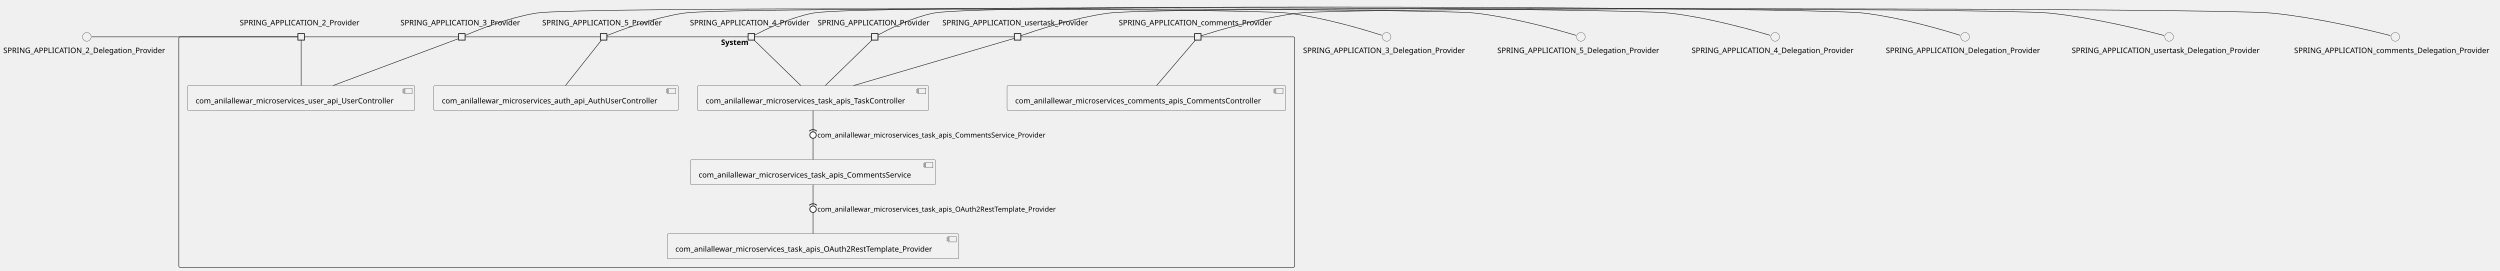
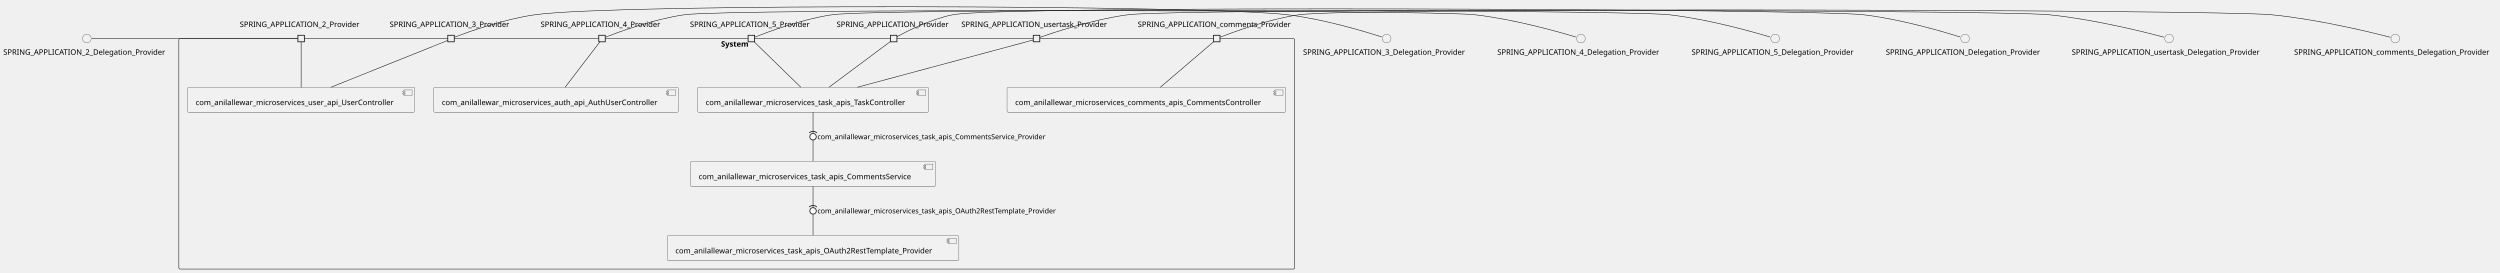
- <svg xmlns="http://www.w3.org/2000/svg" xmlns:xlink="http://www.w3.org/1999/xlink" contentStyleType="text/css" height="500px" preserveAspectRatio="none" style="width:4620px;height:500px;background:#FFFFFF;" version="1.1" viewBox="0 0 4620 500" width="4620px" zoomAndPan="magnify">
+ <svg xmlns="http://www.w3.org/2000/svg" xmlns:xlink="http://www.w3.org/1999/xlink" contentStyleType="text/css" height="503px" preserveAspectRatio="none" style="width:4620px;height:503px;background:#FFFFFF;" version="1.1" viewBox="0 0 4620 503" width="4620px" zoomAndPan="magnify">
  <defs />
  <g>
    <g id="cluster_System">
-       <rect fill="none" height="426" rx="2.5" ry="2.5" style="stroke:#181818;stroke-width:1.0;" width="2062" x="330.5" y="68.11" />
-       <text fill="#000000" font-family="sans-serif" font-size="14" font-weight="bold" lengthAdjust="spacing" textLength="58" x="1332.5" y="83.105">System</text>
+       <rect fill="none" height="426" rx="2.5" ry="2.5" style="stroke:#181818;stroke-width:1.0;" width="2062" x="330.5" y="71.23" />
+       <text fill="#000000" font-family="sans-serif" font-size="14" font-weight="bold" lengthAdjust="spacing" textLength="58" x="1332.5" y="86.225">System</text>
    </g>
    <g id="elem_com_anilallewar_microservices_auth_api_AuthUserController">
-       <a href="anilallewar-microservices-basics-spring-boot.repository#_pzXi2rBVEe-RJLcM50XjVQ" target="_top" title="anilallewar-microservices-basics-spring-boot.repository#_pzXi2rBVEe-RJLcM50XjVQ" xlink:actuate="onRequest" xlink:href="anilallewar-microservices-basics-spring-boot.repository#_pzXi2rBVEe-RJLcM50XjVQ" xlink:show="new" xlink:title="anilallewar-microservices-basics-spring-boot.repository#_pzXi2rBVEe-RJLcM50XjVQ" xlink:type="simple">
-         <rect fill="#F1F1F1" height="46.297" rx="2.5" ry="2.5" style="stroke:#181818;stroke-width:0.5;" width="452" x="801.5" y="158.11" />
-         <rect fill="#F1F1F1" height="10" style="stroke:#181818;stroke-width:0.5;" width="15" x="1233.5" y="163.11" />
-         <rect fill="#F1F1F1" height="2" style="stroke:#181818;stroke-width:0.5;" width="4" x="1231.5" y="165.11" />
-         <rect fill="#F1F1F1" height="2" style="stroke:#181818;stroke-width:0.5;" width="4" x="1231.5" y="169.11" />
-         <text fill="#000000" font-family="sans-serif" font-size="14" lengthAdjust="spacing" textLength="412" x="816.5" y="191.105">com_anilallewar_microservices_auth_api_AuthUserController</text>
+       <a href="anilallewar-microservices-basics-spring-boot.repository#_t2F_GrEeEe-RS9X4Yx96HA" target="_top" title="anilallewar-microservices-basics-spring-boot.repository#_t2F_GrEeEe-RS9X4Yx96HA" xlink:actuate="onRequest" xlink:href="anilallewar-microservices-basics-spring-boot.repository#_t2F_GrEeEe-RS9X4Yx96HA" xlink:show="new" xlink:title="anilallewar-microservices-basics-spring-boot.repository#_t2F_GrEeEe-RS9X4Yx96HA" xlink:type="simple">
+         <rect fill="#F1F1F1" height="46.297" rx="2.5" ry="2.5" style="stroke:#181818;stroke-width:0.5;" width="452" x="801.5" y="161.23" />
+         <rect fill="#F1F1F1" height="10" style="stroke:#181818;stroke-width:0.5;" width="15" x="1233.5" y="166.23" />
+         <rect fill="#F1F1F1" height="2" style="stroke:#181818;stroke-width:0.5;" width="4" x="1231.5" y="168.23" />
+         <rect fill="#F1F1F1" height="2" style="stroke:#181818;stroke-width:0.5;" width="4" x="1231.5" y="172.23" />
+         <text fill="#000000" font-family="sans-serif" font-size="14" lengthAdjust="spacing" textLength="412" x="816.5" y="194.225">com_anilallewar_microservices_auth_api_AuthUserController</text>
      </a>
    </g>
    <g id="elem_com_anilallewar_microservices_comments_apis_CommentsController">
-       <a href="anilallewar-microservices-basics-spring-boot.repository#_pzXi2rBVEe-RJLcM50XjVQ" target="_top" title="anilallewar-microservices-basics-spring-boot.repository#_pzXi2rBVEe-RJLcM50XjVQ" xlink:actuate="onRequest" xlink:href="anilallewar-microservices-basics-spring-boot.repository#_pzXi2rBVEe-RJLcM50XjVQ" xlink:show="new" xlink:title="anilallewar-microservices-basics-spring-boot.repository#_pzXi2rBVEe-RJLcM50XjVQ" xlink:type="simple">
-         <rect fill="#F1F1F1" height="46.297" rx="2.5" ry="2.5" style="stroke:#181818;stroke-width:0.5;" width="515" x="1861" y="158.11" />
-         <rect fill="#F1F1F1" height="10" style="stroke:#181818;stroke-width:0.5;" width="15" x="2356" y="163.11" />
-         <rect fill="#F1F1F1" height="2" style="stroke:#181818;stroke-width:0.5;" width="4" x="2354" y="165.11" />
-         <rect fill="#F1F1F1" height="2" style="stroke:#181818;stroke-width:0.5;" width="4" x="2354" y="169.11" />
-         <text fill="#000000" font-family="sans-serif" font-size="14" lengthAdjust="spacing" textLength="475" x="1876" y="191.105">com_anilallewar_microservices_comments_apis_CommentsController</text>
+       <a href="anilallewar-microservices-basics-spring-boot.repository#_t2F_GrEeEe-RS9X4Yx96HA" target="_top" title="anilallewar-microservices-basics-spring-boot.repository#_t2F_GrEeEe-RS9X4Yx96HA" xlink:actuate="onRequest" xlink:href="anilallewar-microservices-basics-spring-boot.repository#_t2F_GrEeEe-RS9X4Yx96HA" xlink:show="new" xlink:title="anilallewar-microservices-basics-spring-boot.repository#_t2F_GrEeEe-RS9X4Yx96HA" xlink:type="simple">
+         <rect fill="#F1F1F1" height="46.297" rx="2.5" ry="2.5" style="stroke:#181818;stroke-width:0.5;" width="515" x="1861" y="161.23" />
+         <rect fill="#F1F1F1" height="10" style="stroke:#181818;stroke-width:0.5;" width="15" x="2356" y="166.23" />
+         <rect fill="#F1F1F1" height="2" style="stroke:#181818;stroke-width:0.5;" width="4" x="2354" y="168.23" />
+         <rect fill="#F1F1F1" height="2" style="stroke:#181818;stroke-width:0.5;" width="4" x="2354" y="172.23" />
+         <text fill="#000000" font-family="sans-serif" font-size="14" lengthAdjust="spacing" textLength="475" x="1876" y="194.225">com_anilallewar_microservices_comments_apis_CommentsController</text>
      </a>
    </g>
    <g id="elem_com_anilallewar_microservices_task_apis_CommentsService">
-       <a href="anilallewar-microservices-basics-spring-boot.repository#_pzXi2rBVEe-RJLcM50XjVQ" target="_top" title="anilallewar-microservices-basics-spring-boot.repository#_pzXi2rBVEe-RJLcM50XjVQ" xlink:actuate="onRequest" xlink:href="anilallewar-microservices-basics-spring-boot.repository#_pzXi2rBVEe-RJLcM50XjVQ" xlink:show="new" xlink:title="anilallewar-microservices-basics-spring-boot.repository#_pzXi2rBVEe-RJLcM50XjVQ" xlink:type="simple">
-         <rect fill="#F1F1F1" height="46.297" rx="2.5" ry="2.5" style="stroke:#181818;stroke-width:0.5;" width="453" x="1276" y="295.11" />
-         <rect fill="#F1F1F1" height="10" style="stroke:#181818;stroke-width:0.5;" width="15" x="1709" y="300.11" />
-         <rect fill="#F1F1F1" height="2" style="stroke:#181818;stroke-width:0.5;" width="4" x="1707" y="302.11" />
-         <rect fill="#F1F1F1" height="2" style="stroke:#181818;stroke-width:0.5;" width="4" x="1707" y="306.11" />
-         <text fill="#000000" font-family="sans-serif" font-size="14" lengthAdjust="spacing" textLength="413" x="1291" y="328.105">com_anilallewar_microservices_task_apis_CommentsService</text>
+       <a href="anilallewar-microservices-basics-spring-boot.repository#_t2F_GrEeEe-RS9X4Yx96HA" target="_top" title="anilallewar-microservices-basics-spring-boot.repository#_t2F_GrEeEe-RS9X4Yx96HA" xlink:actuate="onRequest" xlink:href="anilallewar-microservices-basics-spring-boot.repository#_t2F_GrEeEe-RS9X4Yx96HA" xlink:show="new" xlink:title="anilallewar-microservices-basics-spring-boot.repository#_t2F_GrEeEe-RS9X4Yx96HA" xlink:type="simple">
+         <rect fill="#F1F1F1" height="46.297" rx="2.5" ry="2.5" style="stroke:#181818;stroke-width:0.5;" width="453" x="1276" y="298.23" />
+         <rect fill="#F1F1F1" height="10" style="stroke:#181818;stroke-width:0.5;" width="15" x="1709" y="303.23" />
+         <rect fill="#F1F1F1" height="2" style="stroke:#181818;stroke-width:0.5;" width="4" x="1707" y="305.23" />
+         <rect fill="#F1F1F1" height="2" style="stroke:#181818;stroke-width:0.5;" width="4" x="1707" y="309.23" />
+         <text fill="#000000" font-family="sans-serif" font-size="14" lengthAdjust="spacing" textLength="413" x="1291" y="331.225">com_anilallewar_microservices_task_apis_CommentsService</text>
      </a>
    </g>
    <g id="elem_com_anilallewar_microservices_task_apis_OAuth2RestTemplate_Provider">
-       <a href="anilallewar-microservices-basics-spring-boot.repository#_pzXi2rBVEe-RJLcM50XjVQ" target="_top" title="anilallewar-microservices-basics-spring-boot.repository#_pzXi2rBVEe-RJLcM50XjVQ" xlink:actuate="onRequest" xlink:href="anilallewar-microservices-basics-spring-boot.repository#_pzXi2rBVEe-RJLcM50XjVQ" xlink:show="new" xlink:title="anilallewar-microservices-basics-spring-boot.repository#_pzXi2rBVEe-RJLcM50XjVQ" xlink:type="simple">
-         <rect fill="#F1F1F1" height="46.297" rx="2.5" ry="2.5" style="stroke:#181818;stroke-width:0.5;" width="539" x="1233" y="432.11" />
-         <rect fill="#F1F1F1" height="10" style="stroke:#181818;stroke-width:0.5;" width="15" x="1752" y="437.11" />
-         <rect fill="#F1F1F1" height="2" style="stroke:#181818;stroke-width:0.5;" width="4" x="1750" y="439.11" />
-         <rect fill="#F1F1F1" height="2" style="stroke:#181818;stroke-width:0.5;" width="4" x="1750" y="443.11" />
-         <text fill="#000000" font-family="sans-serif" font-size="14" lengthAdjust="spacing" textLength="499" x="1248" y="465.105">com_anilallewar_microservices_task_apis_OAuth2RestTemplate_Provider</text>
+       <a href="anilallewar-microservices-basics-spring-boot.repository#_t2F_GrEeEe-RS9X4Yx96HA" target="_top" title="anilallewar-microservices-basics-spring-boot.repository#_t2F_GrEeEe-RS9X4Yx96HA" xlink:actuate="onRequest" xlink:href="anilallewar-microservices-basics-spring-boot.repository#_t2F_GrEeEe-RS9X4Yx96HA" xlink:show="new" xlink:title="anilallewar-microservices-basics-spring-boot.repository#_t2F_GrEeEe-RS9X4Yx96HA" xlink:type="simple">
+         <rect fill="#F1F1F1" height="46.297" rx="2.5" ry="2.5" style="stroke:#181818;stroke-width:0.5;" width="539" x="1233" y="435.23" />
+         <rect fill="#F1F1F1" height="10" style="stroke:#181818;stroke-width:0.5;" width="15" x="1752" y="440.23" />
+         <rect fill="#F1F1F1" height="2" style="stroke:#181818;stroke-width:0.5;" width="4" x="1750" y="442.23" />
+         <rect fill="#F1F1F1" height="2" style="stroke:#181818;stroke-width:0.5;" width="4" x="1750" y="446.23" />
+         <text fill="#000000" font-family="sans-serif" font-size="14" lengthAdjust="spacing" textLength="499" x="1248" y="468.225">com_anilallewar_microservices_task_apis_OAuth2RestTemplate_Provider</text>
      </a>
    </g>
    <g id="elem_com_anilallewar_microservices_task_apis_TaskController">
-       <a href="anilallewar-microservices-basics-spring-boot.repository#_pzXi2rBVEe-RJLcM50XjVQ" target="_top" title="anilallewar-microservices-basics-spring-boot.repository#_pzXi2rBVEe-RJLcM50XjVQ" xlink:actuate="onRequest" xlink:href="anilallewar-microservices-basics-spring-boot.repository#_pzXi2rBVEe-RJLcM50XjVQ" xlink:show="new" xlink:title="anilallewar-microservices-basics-spring-boot.repository#_pzXi2rBVEe-RJLcM50XjVQ" xlink:type="simple">
-         <rect fill="#F1F1F1" height="46.297" rx="2.5" ry="2.5" style="stroke:#181818;stroke-width:0.5;" width="427" x="1289" y="158.11" />
-         <rect fill="#F1F1F1" height="10" style="stroke:#181818;stroke-width:0.5;" width="15" x="1696" y="163.11" />
-         <rect fill="#F1F1F1" height="2" style="stroke:#181818;stroke-width:0.5;" width="4" x="1694" y="165.11" />
-         <rect fill="#F1F1F1" height="2" style="stroke:#181818;stroke-width:0.5;" width="4" x="1694" y="169.11" />
-         <text fill="#000000" font-family="sans-serif" font-size="14" lengthAdjust="spacing" textLength="387" x="1304" y="191.105">com_anilallewar_microservices_task_apis_TaskController</text>
+       <a href="anilallewar-microservices-basics-spring-boot.repository#_t2F_GrEeEe-RS9X4Yx96HA" target="_top" title="anilallewar-microservices-basics-spring-boot.repository#_t2F_GrEeEe-RS9X4Yx96HA" xlink:actuate="onRequest" xlink:href="anilallewar-microservices-basics-spring-boot.repository#_t2F_GrEeEe-RS9X4Yx96HA" xlink:show="new" xlink:title="anilallewar-microservices-basics-spring-boot.repository#_t2F_GrEeEe-RS9X4Yx96HA" xlink:type="simple">
+         <rect fill="#F1F1F1" height="46.297" rx="2.5" ry="2.5" style="stroke:#181818;stroke-width:0.5;" width="427" x="1289" y="161.23" />
+         <rect fill="#F1F1F1" height="10" style="stroke:#181818;stroke-width:0.5;" width="15" x="1696" y="166.23" />
+         <rect fill="#F1F1F1" height="2" style="stroke:#181818;stroke-width:0.5;" width="4" x="1694" y="168.23" />
+         <rect fill="#F1F1F1" height="2" style="stroke:#181818;stroke-width:0.5;" width="4" x="1694" y="172.23" />
+         <text fill="#000000" font-family="sans-serif" font-size="14" lengthAdjust="spacing" textLength="387" x="1304" y="194.225">com_anilallewar_microservices_task_apis_TaskController</text>
      </a>
    </g>
    <g id="elem_com_anilallewar_microservices_user_api_UserController">
-       <a href="anilallewar-microservices-basics-spring-boot.repository#_pzXi2rBVEe-RJLcM50XjVQ" target="_top" title="anilallewar-microservices-basics-spring-boot.repository#_pzXi2rBVEe-RJLcM50XjVQ" xlink:actuate="onRequest" xlink:href="anilallewar-microservices-basics-spring-boot.repository#_pzXi2rBVEe-RJLcM50XjVQ" xlink:show="new" xlink:title="anilallewar-microservices-basics-spring-boot.repository#_pzXi2rBVEe-RJLcM50XjVQ" xlink:type="simple">
-         <rect fill="#F1F1F1" height="46.297" rx="2.5" ry="2.5" style="stroke:#181818;stroke-width:0.5;" width="420" x="346.5" y="158.11" />
-         <rect fill="#F1F1F1" height="10" style="stroke:#181818;stroke-width:0.5;" width="15" x="746.5" y="163.11" />
-         <rect fill="#F1F1F1" height="2" style="stroke:#181818;stroke-width:0.5;" width="4" x="744.5" y="165.11" />
-         <rect fill="#F1F1F1" height="2" style="stroke:#181818;stroke-width:0.5;" width="4" x="744.5" y="169.11" />
-         <text fill="#000000" font-family="sans-serif" font-size="14" lengthAdjust="spacing" textLength="380" x="361.5" y="191.105">com_anilallewar_microservices_user_api_UserController</text>
+       <a href="anilallewar-microservices-basics-spring-boot.repository#_t2F_GrEeEe-RS9X4Yx96HA" target="_top" title="anilallewar-microservices-basics-spring-boot.repository#_t2F_GrEeEe-RS9X4Yx96HA" xlink:actuate="onRequest" xlink:href="anilallewar-microservices-basics-spring-boot.repository#_t2F_GrEeEe-RS9X4Yx96HA" xlink:show="new" xlink:title="anilallewar-microservices-basics-spring-boot.repository#_t2F_GrEeEe-RS9X4Yx96HA" xlink:type="simple">
+         <rect fill="#F1F1F1" height="46.297" rx="2.5" ry="2.5" style="stroke:#181818;stroke-width:0.5;" width="420" x="346.5" y="161.23" />
+         <rect fill="#F1F1F1" height="10" style="stroke:#181818;stroke-width:0.5;" width="15" x="746.5" y="166.23" />
+         <rect fill="#F1F1F1" height="2" style="stroke:#181818;stroke-width:0.5;" width="4" x="744.5" y="168.23" />
+         <rect fill="#F1F1F1" height="2" style="stroke:#181818;stroke-width:0.5;" width="4" x="744.5" y="172.23" />
+         <text fill="#000000" font-family="sans-serif" font-size="14" lengthAdjust="spacing" textLength="380" x="361.5" y="194.225">com_anilallewar_microservices_user_api_UserController</text>
      </a>
    </g>
-     <text fill="#000000" font-family="sans-serif" font-size="14" lengthAdjust="spacing" textLength="227" x="443" y="46.808">SPRING_APPLICATION_2_Provider</text>
-     <rect fill="#F1F1F1" height="12" style="stroke:#181818;stroke-width:1.5;" width="12" x="550.5" y="62.11" />
-     <text fill="#000000" font-family="sans-serif" font-size="14" lengthAdjust="spacing" textLength="227" x="740" y="46.808">SPRING_APPLICATION_3_Provider</text>
-     <rect fill="#F1F1F1" height="12" style="stroke:#181818;stroke-width:1.5;" width="12" x="847.5" y="62.11" />
-     <text fill="#000000" font-family="sans-serif" font-size="14" lengthAdjust="spacing" textLength="227" x="1275" y="46.808">SPRING_APPLICATION_4_Provider</text>
-     <rect fill="#F1F1F1" height="12" style="stroke:#181818;stroke-width:1.5;" width="12" x="1382.5" y="62.11" />
-     <text fill="#000000" font-family="sans-serif" font-size="14" lengthAdjust="spacing" textLength="227" x="1002" y="46.808">SPRING_APPLICATION_5_Provider</text>
-     <rect fill="#F1F1F1" height="12" style="stroke:#181818;stroke-width:1.5;" width="12" x="1109.5" y="62.11" />
-     <text fill="#000000" font-family="sans-serif" font-size="14" lengthAdjust="spacing" textLength="211" x="1511" y="46.808">SPRING_APPLICATION_Provider</text>
-     <rect fill="#F1F1F1" height="12" style="stroke:#181818;stroke-width:1.5;" width="12" x="1610.5" y="62.11" />
-     <text fill="#000000" font-family="sans-serif" font-size="14" lengthAdjust="spacing" textLength="292" x="2067.5" y="46.808">SPRING_APPLICATION_comments_Provider</text>
-     <rect fill="#F1F1F1" height="12" style="stroke:#181818;stroke-width:1.5;" width="12" x="2207.5" y="62.11" />
-     <text fill="#000000" font-family="sans-serif" font-size="14" lengthAdjust="spacing" textLength="278" x="1741.5" y="46.808">SPRING_APPLICATION_usertask_Provider</text>
-     <rect fill="#F1F1F1" height="12" style="stroke:#181818;stroke-width:1.5;" width="12" x="1874.5" y="62.11" />
+     <text fill="#000000" font-family="sans-serif" font-size="14" lengthAdjust="spacing" textLength="227" x="443" y="49.928">SPRING_APPLICATION_2_Provider</text>
+     <rect fill="#F1F1F1" height="12" style="stroke:#181818;stroke-width:1.5;" width="12" x="550.5" y="65.23" />
+     <text fill="#000000" font-family="sans-serif" font-size="14" lengthAdjust="spacing" textLength="227" x="720" y="49.928">SPRING_APPLICATION_3_Provider</text>
+     <rect fill="#F1F1F1" height="12" style="stroke:#181818;stroke-width:1.5;" width="12" x="827.5" y="65.23" />
+     <text fill="#000000" font-family="sans-serif" font-size="14" lengthAdjust="spacing" textLength="227" x="999" y="49.928">SPRING_APPLICATION_4_Provider</text>
+     <rect fill="#F1F1F1" height="12" style="stroke:#181818;stroke-width:1.5;" width="12" x="1106.5" y="65.23" />
+     <text fill="#000000" font-family="sans-serif" font-size="14" lengthAdjust="spacing" textLength="227" x="1275" y="49.928">SPRING_APPLICATION_5_Provider</text>
+     <rect fill="#F1F1F1" height="12" style="stroke:#181818;stroke-width:1.5;" width="12" x="1382.5" y="65.23" />
+     <text fill="#000000" font-family="sans-serif" font-size="14" lengthAdjust="spacing" textLength="211" x="1546" y="49.928">SPRING_APPLICATION_Provider</text>
+     <rect fill="#F1F1F1" height="12" style="stroke:#181818;stroke-width:1.5;" width="12" x="1645.5" y="65.23" />
+     <text fill="#000000" font-family="sans-serif" font-size="14" lengthAdjust="spacing" textLength="292" x="2102.5" y="49.928">SPRING_APPLICATION_comments_Provider</text>
+     <rect fill="#F1F1F1" height="12" style="stroke:#181818;stroke-width:1.5;" width="12" x="2242.5" y="65.23" />
+     <text fill="#000000" font-family="sans-serif" font-size="14" lengthAdjust="spacing" textLength="278" x="1776.5" y="49.928">SPRING_APPLICATION_usertask_Provider</text>
+     <rect fill="#F1F1F1" height="12" style="stroke:#181818;stroke-width:1.5;" width="12" x="1909.5" y="65.23" />
    <g id="elem_SPRING_APPLICATION_2_Delegation_Provider">
-       <ellipse cx="160.5" cy="68.11" fill="#F1F1F1" rx="8" ry="8" style="stroke:#181818;stroke-width:0.5;" />
-       <text fill="#000000" font-family="sans-serif" font-size="14" lengthAdjust="spacing" textLength="309" x="6" y="98.105">SPRING_APPLICATION_2_Delegation_Provider</text>
+       <ellipse cx="160.5" cy="71.23" fill="#F1F1F1" rx="8" ry="8" style="stroke:#181818;stroke-width:0.5;" />
+       <text fill="#000000" font-family="sans-serif" font-size="14" lengthAdjust="spacing" textLength="309" x="6" y="101.225">SPRING_APPLICATION_2_Delegation_Provider</text>
    </g>
    <g id="elem_SPRING_APPLICATION_3_Delegation_Provider">
-       <ellipse cx="2562.5" cy="68.11" fill="#F1F1F1" rx="8" ry="8" style="stroke:#181818;stroke-width:0.5;" />
-       <text fill="#000000" font-family="sans-serif" font-size="14" lengthAdjust="spacing" textLength="309" x="2408" y="98.105">SPRING_APPLICATION_3_Delegation_Provider</text>
+       <ellipse cx="2562.5" cy="71.23" fill="#F1F1F1" rx="8" ry="8" style="stroke:#181818;stroke-width:0.5;" />
+       <text fill="#000000" font-family="sans-serif" font-size="14" lengthAdjust="spacing" textLength="309" x="2408" y="101.225">SPRING_APPLICATION_3_Delegation_Provider</text>
    </g>
    <g id="elem_SPRING_APPLICATION_4_Delegation_Provider">
-       <ellipse cx="3280.5" cy="68.11" fill="#F1F1F1" rx="8" ry="8" style="stroke:#181818;stroke-width:0.5;" />
-       <text fill="#000000" font-family="sans-serif" font-size="14" lengthAdjust="spacing" textLength="309" x="3126" y="98.105">SPRING_APPLICATION_4_Delegation_Provider</text>
+       <ellipse cx="2921.5" cy="71.23" fill="#F1F1F1" rx="8" ry="8" style="stroke:#181818;stroke-width:0.5;" />
+       <text fill="#000000" font-family="sans-serif" font-size="14" lengthAdjust="spacing" textLength="309" x="2767" y="101.225">SPRING_APPLICATION_4_Delegation_Provider</text>
    </g>
    <g id="elem_SPRING_APPLICATION_5_Delegation_Provider">
-       <ellipse cx="2921.5" cy="68.11" fill="#F1F1F1" rx="8" ry="8" style="stroke:#181818;stroke-width:0.5;" />
-       <text fill="#000000" font-family="sans-serif" font-size="14" lengthAdjust="spacing" textLength="309" x="2767" y="98.105">SPRING_APPLICATION_5_Delegation_Provider</text>
+       <ellipse cx="3280.5" cy="71.23" fill="#F1F1F1" rx="8" ry="8" style="stroke:#181818;stroke-width:0.5;" />
+       <text fill="#000000" font-family="sans-serif" font-size="14" lengthAdjust="spacing" textLength="309" x="3126" y="101.225">SPRING_APPLICATION_5_Delegation_Provider</text>
    </g>
    <g id="elem_SPRING_APPLICATION_Delegation_Provider">
-       <ellipse cx="3631.5" cy="68.11" fill="#F1F1F1" rx="8" ry="8" style="stroke:#181818;stroke-width:0.5;" />
-       <text fill="#000000" font-family="sans-serif" font-size="14" lengthAdjust="spacing" textLength="293" x="3485" y="98.105">SPRING_APPLICATION_Delegation_Provider</text>
+       <ellipse cx="3631.5" cy="71.23" fill="#F1F1F1" rx="8" ry="8" style="stroke:#181818;stroke-width:0.5;" />
+       <text fill="#000000" font-family="sans-serif" font-size="14" lengthAdjust="spacing" textLength="293" x="3485" y="101.225">SPRING_APPLICATION_Delegation_Provider</text>
    </g>
    <g id="elem_SPRING_APPLICATION_comments_Delegation_Provider">
-       <ellipse cx="4426.5" cy="68.11" fill="#F1F1F1" rx="8" ry="8" style="stroke:#181818;stroke-width:0.5;" />
-       <text fill="#000000" font-family="sans-serif" font-size="14" lengthAdjust="spacing" textLength="374" x="4239.5" y="98.105">SPRING_APPLICATION_comments_Delegation_Provider</text>
+       <ellipse cx="4426.5" cy="71.23" fill="#F1F1F1" rx="8" ry="8" style="stroke:#181818;stroke-width:0.5;" />
+       <text fill="#000000" font-family="sans-serif" font-size="14" lengthAdjust="spacing" textLength="374" x="4239.5" y="101.225">SPRING_APPLICATION_comments_Delegation_Provider</text>
    </g>
    <g id="elem_SPRING_APPLICATION_usertask_Delegation_Provider">
-       <ellipse cx="4008.5" cy="68.11" fill="#F1F1F1" rx="8" ry="8" style="stroke:#181818;stroke-width:0.5;" />
-       <text fill="#000000" font-family="sans-serif" font-size="14" lengthAdjust="spacing" textLength="360" x="3828.5" y="98.105">SPRING_APPLICATION_usertask_Delegation_Provider</text>
+       <ellipse cx="4008.5" cy="71.23" fill="#F1F1F1" rx="8" ry="8" style="stroke:#181818;stroke-width:0.5;" />
+       <text fill="#000000" font-family="sans-serif" font-size="14" lengthAdjust="spacing" textLength="360" x="3828.5" y="101.225">SPRING_APPLICATION_usertask_Delegation_Provider</text>
    </g>
    <g id="link_SPRING_APPLICATION_2_Delegation_Provider_SPRING_APPLICATION_2_Provider">
-       <path d="M169.73,68.11 C222.11,68.11 508.14,68.11 550.31,68.11 " fill="none" id="SPRING_APPLICATION_2_Delegation_Provider-SPRING_APPLICATION_2_Provider" style="stroke:#181818;stroke-width:1.0;" />
+       <path d="M169.73,71.23 C222.11,71.23 508.14,71.23 550.31,71.23 " fill="none" id="SPRING_APPLICATION_2_Delegation_Provider-SPRING_APPLICATION_2_Provider" style="stroke:#181818;stroke-width:1.0;" />
    </g>
    <g id="link_SPRING_APPLICATION_2_Provider_com_anilallewar_microservices_user_api_UserController">
-       <path d="M556.5,74.17 C556.5,88.76 556.5,131.57 556.5,158.09 " fill="none" id="SPRING_APPLICATION_2_Provider-com_anilallewar_microservices_user_api_UserController" style="stroke:#181818;stroke-width:1.0;" />
+       <path d="M556.5,77.29 C556.5,91.88 556.5,134.69 556.5,161.21 " fill="none" id="SPRING_APPLICATION_2_Provider-com_anilallewar_microservices_user_api_UserController" style="stroke:#181818;stroke-width:1.0;" />
    </g>
    <g id="link_SPRING_APPLICATION_3_Delegation_Provider_SPRING_APPLICATION_3_Provider">
-       <path d="M2553.47,65.14 C2527.03,56.62 2447.32,32.19 2379,24.11 C2302.48,15.06 1068.15,12.31 992,24.11 C939.15,32.3 878.85,57.1 859.68,65.38 " fill="none" id="SPRING_APPLICATION_3_Delegation_Provider-SPRING_APPLICATION_3_Provider" style="stroke:#181818;stroke-width:1.0;" />
+       <path d="M2553.47,68.26 C2527.03,59.74 2447.32,35.31 2379,27.23 C2225.62,9.1 1141.98,6 989,27.23 C929.25,35.52 860.18,60.92 839.59,68.84 " fill="none" id="SPRING_APPLICATION_3_Delegation_Provider-SPRING_APPLICATION_3_Provider" style="stroke:#181818;stroke-width:1.0;" />
    </g>
    <g id="link_SPRING_APPLICATION_3_Provider_com_anilallewar_microservices_user_api_UserController">
-       <path d="M847.3,71.43 C818.02,82.37 691.88,129.51 615.68,157.99 " fill="none" id="SPRING_APPLICATION_3_Provider-com_anilallewar_microservices_user_api_UserController" style="stroke:#181818;stroke-width:1.0;" />
+       <path d="M827.46,74.65 C799.65,85.8 682.32,132.81 611.49,161.2 " fill="none" id="SPRING_APPLICATION_3_Provider-com_anilallewar_microservices_user_api_UserController" style="stroke:#181818;stroke-width:1.0;" />
    </g>
    <g id="link_SPRING_APPLICATION_4_Delegation_Provider_SPRING_APPLICATION_4_Provider">
-       <path d="M3271.22,65.26 C3243.27,56.85 3157.32,32.22 3084,24.11 C2996.7,14.46 1589.36,8.09 1503,24.11 C1459.66,32.15 1411.55,55.96 1394.72,64.77 " fill="none" id="SPRING_APPLICATION_4_Delegation_Provider-SPRING_APPLICATION_4_Provider" style="stroke:#181818;stroke-width:1.0;" />
+       <path d="M2912.22,68.38 C2884.27,59.97 2798.32,35.34 2725,27.23 C2644.38,18.31 1345.31,15.88 1265,27.23 C1206.61,35.48 1139.28,60.69 1118.75,68.73 " fill="none" id="SPRING_APPLICATION_4_Delegation_Provider-SPRING_APPLICATION_4_Provider" style="stroke:#181818;stroke-width:1.0;" />
    </g>
-     <g id="link_SPRING_APPLICATION_4_Provider_com_anilallewar_microservices_task_apis_TaskController">
-       <path d="M1393.69,74.17 C1408.68,88.76 1452.64,131.57 1479.88,158.09 " fill="none" id="SPRING_APPLICATION_4_Provider-com_anilallewar_microservices_task_apis_TaskController" style="stroke:#181818;stroke-width:1.0;" />
+     <g id="link_SPRING_APPLICATION_4_Provider_com_anilallewar_microservices_auth_api_AuthUserController">
+       <path d="M1108.63,77.29 C1097.45,91.88 1064.67,134.69 1044.36,161.21 " fill="none" id="SPRING_APPLICATION_4_Provider-com_anilallewar_microservices_auth_api_AuthUserController" style="stroke:#181818;stroke-width:1.0;" />
    </g>
    <g id="link_SPRING_APPLICATION_5_Delegation_Provider_SPRING_APPLICATION_5_Provider">
-       <path d="M2912.22,65.26 C2884.27,56.85 2798.32,32.22 2725,24.11 C2644.38,15.19 1345.28,12.54 1265,24.11 C1207.69,32.37 1141.73,57.57 1121.62,65.61 " fill="none" id="SPRING_APPLICATION_5_Delegation_Provider-SPRING_APPLICATION_5_Provider" style="stroke:#181818;stroke-width:1.0;" />
+       <path d="M3271.22,68.38 C3243.27,59.97 3157.32,35.34 3084,27.23 C2998.63,17.79 1623.01,14.98 1538,27.23 C1480.69,35.49 1414.73,60.69 1394.62,68.73 " fill="none" id="SPRING_APPLICATION_5_Delegation_Provider-SPRING_APPLICATION_5_Provider" style="stroke:#181818;stroke-width:1.0;" />
    </g>
-     <g id="link_SPRING_APPLICATION_5_Provider_com_anilallewar_microservices_auth_api_AuthUserController">
-       <path d="M1111.49,74.17 C1099.92,88.76 1065.99,131.57 1044.96,158.09 " fill="none" id="SPRING_APPLICATION_5_Provider-com_anilallewar_microservices_auth_api_AuthUserController" style="stroke:#181818;stroke-width:1.0;" />
+     <g id="link_SPRING_APPLICATION_5_Provider_com_anilallewar_microservices_task_apis_TaskController">
+       <path d="M1393.69,77.29 C1408.68,91.88 1452.64,134.69 1479.88,161.21 " fill="none" id="SPRING_APPLICATION_5_Provider-com_anilallewar_microservices_task_apis_TaskController" style="stroke:#181818;stroke-width:1.0;" />
    </g>
    <g id="link_SPRING_APPLICATION_Delegation_Provider_SPRING_APPLICATION_Provider">
-       <path d="M3622.22,65.14 C3595.04,56.62 3513.11,32.18 3443,24.11 C3348.24,13.2 1819.65,6 1726,24.11 C1684.56,32.12 1638.91,55.73 1622.66,64.65 " fill="none" id="SPRING_APPLICATION_Delegation_Provider-SPRING_APPLICATION_Provider" style="stroke:#181818;stroke-width:1.0;" />
+       <path d="M3622.22,68.26 C3595.04,59.74 3513.11,35.3 3443,27.23 C3350.17,16.54 1852.74,9.49 1761,27.23 C1719.56,35.24 1673.91,58.85 1657.66,67.77 " fill="none" id="SPRING_APPLICATION_Delegation_Provider-SPRING_APPLICATION_Provider" style="stroke:#181818;stroke-width:1.0;" />
    </g>
    <g id="link_SPRING_APPLICATION_Provider_com_anilallewar_microservices_task_apis_TaskController">
-       <path d="M1611.31,74.17 C1596.32,88.76 1552.36,131.57 1525.12,158.09 " fill="none" id="SPRING_APPLICATION_Provider-com_anilallewar_microservices_task_apis_TaskController" style="stroke:#181818;stroke-width:1.0;" />
+       <path d="M1645.47,76.72 C1626.69,90.71 1568.3,134.21 1532.21,161.09 " fill="none" id="SPRING_APPLICATION_Provider-com_anilallewar_microservices_task_apis_TaskController" style="stroke:#181818;stroke-width:1.0;" />
    </g>
    <g id="link_SPRING_APPLICATION_comments_Delegation_Provider_SPRING_APPLICATION_comments_Provider">
-       <path d="M4417.41,65.72 C4386.69,57.79 4283.83,32.36 4197,24.11 C4097.67,14.67 2500.12,12.64 2401,24.11 C2328.26,32.53 2242.76,58.74 2219.56,66.15 " fill="none" id="SPRING_APPLICATION_comments_Delegation_Provider-SPRING_APPLICATION_comments_Provider" style="stroke:#181818;stroke-width:1.0;" />
+       <path d="M4417.41,68.84 C4386.69,60.91 4283.83,35.48 4197,27.23 C4097.67,17.79 2499.8,13.26 2401,27.23 C2342.61,35.48 2275.28,60.69 2254.75,68.73 " fill="none" id="SPRING_APPLICATION_comments_Delegation_Provider-SPRING_APPLICATION_comments_Provider" style="stroke:#181818;stroke-width:1.0;" />
    </g>
    <g id="link_SPRING_APPLICATION_comments_Provider_com_anilallewar_microservices_comments_apis_CommentsController">
-       <path d="M2209.17,74.17 C2196.68,88.76 2160.05,131.57 2137.35,158.09 " fill="none" id="SPRING_APPLICATION_comments_Provider-com_anilallewar_microservices_comments_apis_CommentsController" style="stroke:#181818;stroke-width:1.0;" />
+       <path d="M2242.58,77.29 C2225.49,91.88 2175.35,134.69 2144.29,161.21 " fill="none" id="SPRING_APPLICATION_comments_Provider-com_anilallewar_microservices_comments_apis_CommentsController" style="stroke:#181818;stroke-width:1.0;" />
    </g>
    <g id="link_SPRING_APPLICATION_usertask_Delegation_Provider_SPRING_APPLICATION_usertask_Provider">
-       <path d="M3999.27,65.61 C3969,57.55 3869.86,32.32 3786,24.11 C3690.01,14.71 2145.67,11.9 2050,24.11 C1984.56,32.47 1908.27,58.27 1886.55,65.94 " fill="none" id="SPRING_APPLICATION_usertask_Delegation_Provider-SPRING_APPLICATION_usertask_Provider" style="stroke:#181818;stroke-width:1.0;" />
+       <path d="M3999.27,68.73 C3969,60.67 3869.86,35.44 3786,27.23 C3691.95,18.02 2178.74,15.26 2085,27.23 C2019.56,35.59 1943.27,61.39 1921.55,69.06 " fill="none" id="SPRING_APPLICATION_usertask_Delegation_Provider-SPRING_APPLICATION_usertask_Provider" style="stroke:#181818;stroke-width:1.0;" />
    </g>
    <g id="link_SPRING_APPLICATION_usertask_Provider_com_anilallewar_microservices_task_apis_TaskController">
-       <path d="M1874.25,70.94 C1840.32,80.91 1676.03,129.15 1577.57,158.07 " fill="none" id="SPRING_APPLICATION_usertask_Provider-com_anilallewar_microservices_task_apis_TaskController" style="stroke:#181818;stroke-width:1.0;" />
+       <path d="M1909.34,73.89 C1873.82,83.43 1692.93,132.05 1584.67,161.15 " fill="none" id="SPRING_APPLICATION_usertask_Provider-com_anilallewar_microservices_task_apis_TaskController" style="stroke:#181818;stroke-width:1.0;" />
    </g>
    <g id="link_com_anilallewar_microservices_task_apis_TaskController_com_anilallewar_microservices_task_apis_CommentsService">
-       <path d="M1502.5,204.4 C1502.5,229.42 1502.5,269.76 1502.5,294.78 " fill="none" id="com_anilallewar_microservices_task_apis_TaskController-com_anilallewar_microservices_task_apis_CommentsService" style="stroke:#181818;stroke-width:1.0;" />
-       <text fill="#000000" font-family="sans-serif" font-size="13" lengthAdjust="spacing" textLength="447" x="1510.5" y="254.177">com_anilallewar_microservices_task_apis_CommentsService_Provider</text>
-       <path d="M1509.571,242.519 A10,10 0 0 0 1495.429 242.519" fill="none" style="stroke:#181818;stroke-width:1.5;" />
-       <ellipse cx="1502.5" cy="249.59" fill="#FFFFFF" rx="6" ry="6" style="stroke:#181818;stroke-width:1.5;" />
+       <path d="M1502.5,207.52 C1502.5,232.54 1502.5,272.88 1502.5,297.9 " fill="none" id="com_anilallewar_microservices_task_apis_TaskController-com_anilallewar_microservices_task_apis_CommentsService" style="stroke:#181818;stroke-width:1.0;" />
+       <text fill="#000000" font-family="sans-serif" font-size="13" lengthAdjust="spacing" textLength="447" x="1510.5" y="257.297">com_anilallewar_microservices_task_apis_CommentsService_Provider</text>
+       <path d="M1509.571,245.639 A10,10 0 0 0 1495.429 245.639" fill="none" style="stroke:#181818;stroke-width:1.5;" />
+       <ellipse cx="1502.5" cy="252.71" fill="#FFFFFF" rx="6" ry="6" style="stroke:#181818;stroke-width:1.5;" />
    </g>
    <g id="link_com_anilallewar_microservices_task_apis_CommentsService_com_anilallewar_microservices_task_apis_OAuth2RestTemplate_Provider">
-       <path d="M1502.5,341.4 C1502.5,366.42 1502.5,406.76 1502.5,431.78 " fill="none" id="com_anilallewar_microservices_task_apis_CommentsService-com_anilallewar_microservices_task_apis_OAuth2RestTemplate_Provider" style="stroke:#181818;stroke-width:1.0;" />
-       <text fill="#000000" font-family="sans-serif" font-size="13" lengthAdjust="spacing" textLength="465" x="1510.5" y="391.177">com_anilallewar_microservices_task_apis_OAuth2RestTemplate_Provider</text>
-       <path d="M1509.571,379.519 A10,10 0 0 0 1495.429 379.519" fill="none" style="stroke:#181818;stroke-width:1.5;" />
-       <ellipse cx="1502.5" cy="386.59" fill="#FFFFFF" rx="6" ry="6" style="stroke:#181818;stroke-width:1.5;" />
+       <path d="M1502.5,344.52 C1502.5,369.54 1502.5,409.88 1502.5,434.9 " fill="none" id="com_anilallewar_microservices_task_apis_CommentsService-com_anilallewar_microservices_task_apis_OAuth2RestTemplate_Provider" style="stroke:#181818;stroke-width:1.0;" />
+       <text fill="#000000" font-family="sans-serif" font-size="13" lengthAdjust="spacing" textLength="465" x="1510.5" y="394.297">com_anilallewar_microservices_task_apis_OAuth2RestTemplate_Provider</text>
+       <path d="M1509.571,382.639 A10,10 0 0 0 1495.429 382.639" fill="none" style="stroke:#181818;stroke-width:1.5;" />
+       <ellipse cx="1502.5" cy="389.71" fill="#FFFFFF" rx="6" ry="6" style="stroke:#181818;stroke-width:1.5;" />
    </g>
  </g>
</svg>
